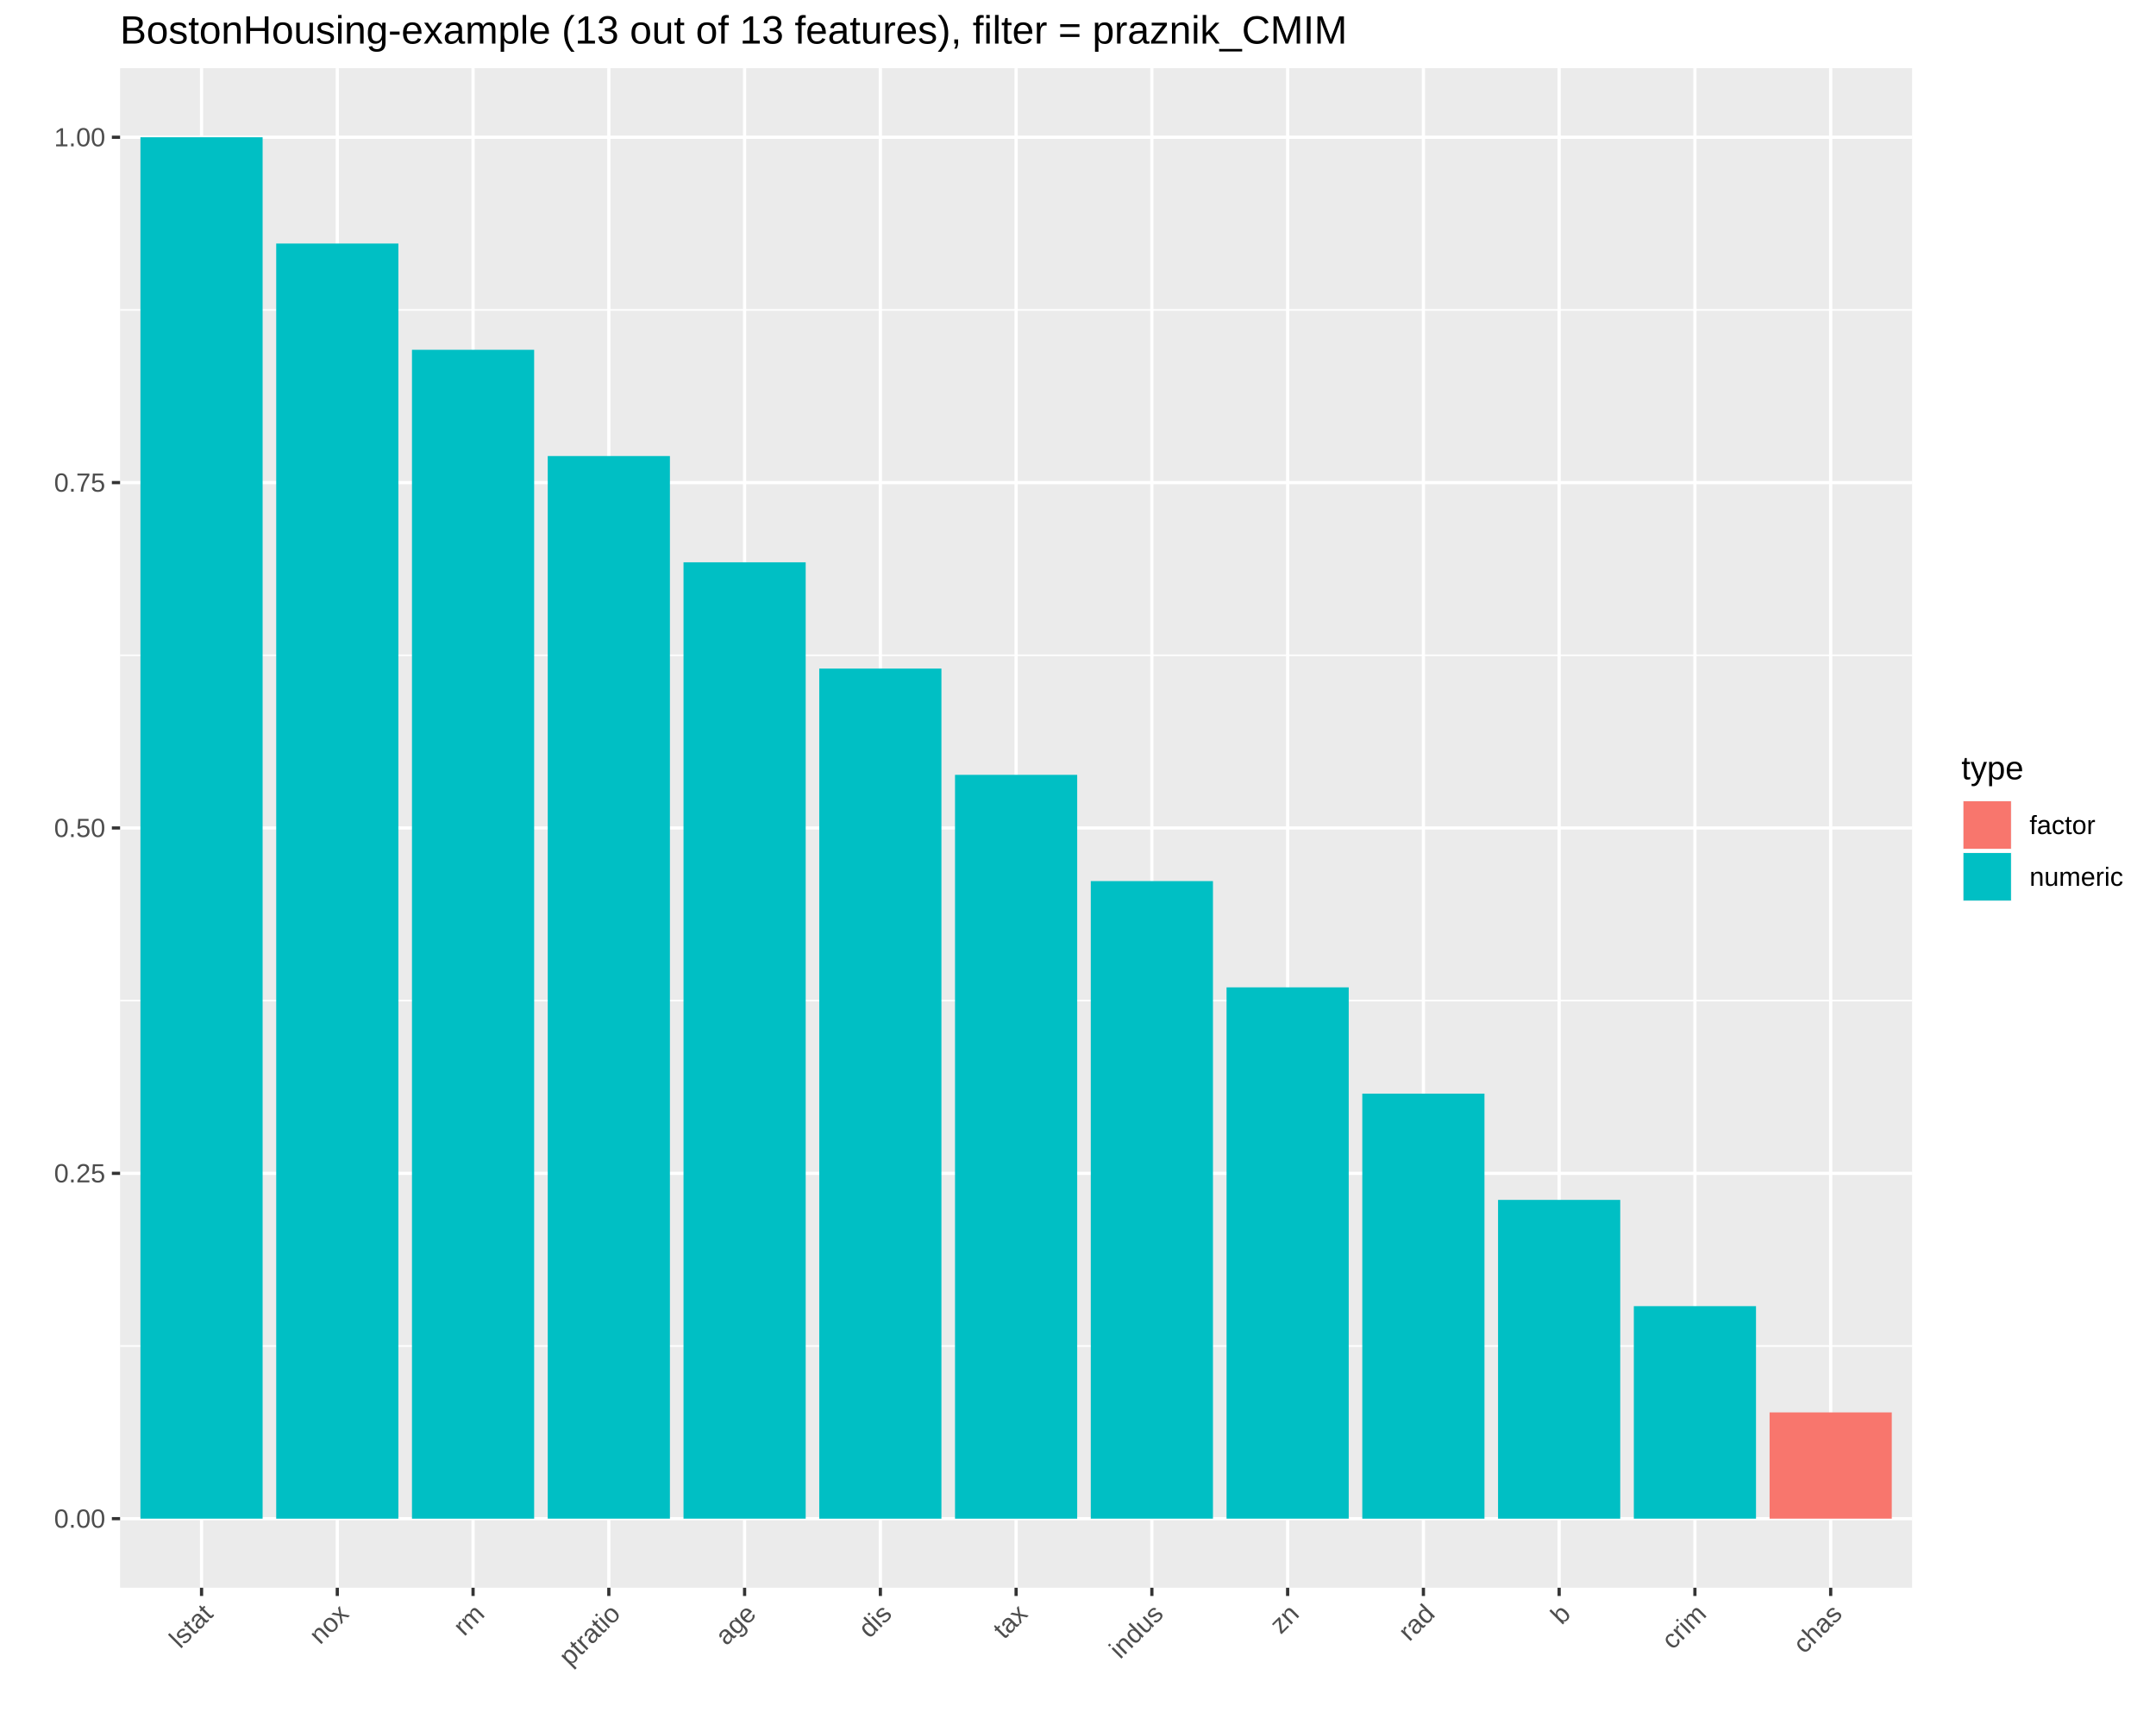
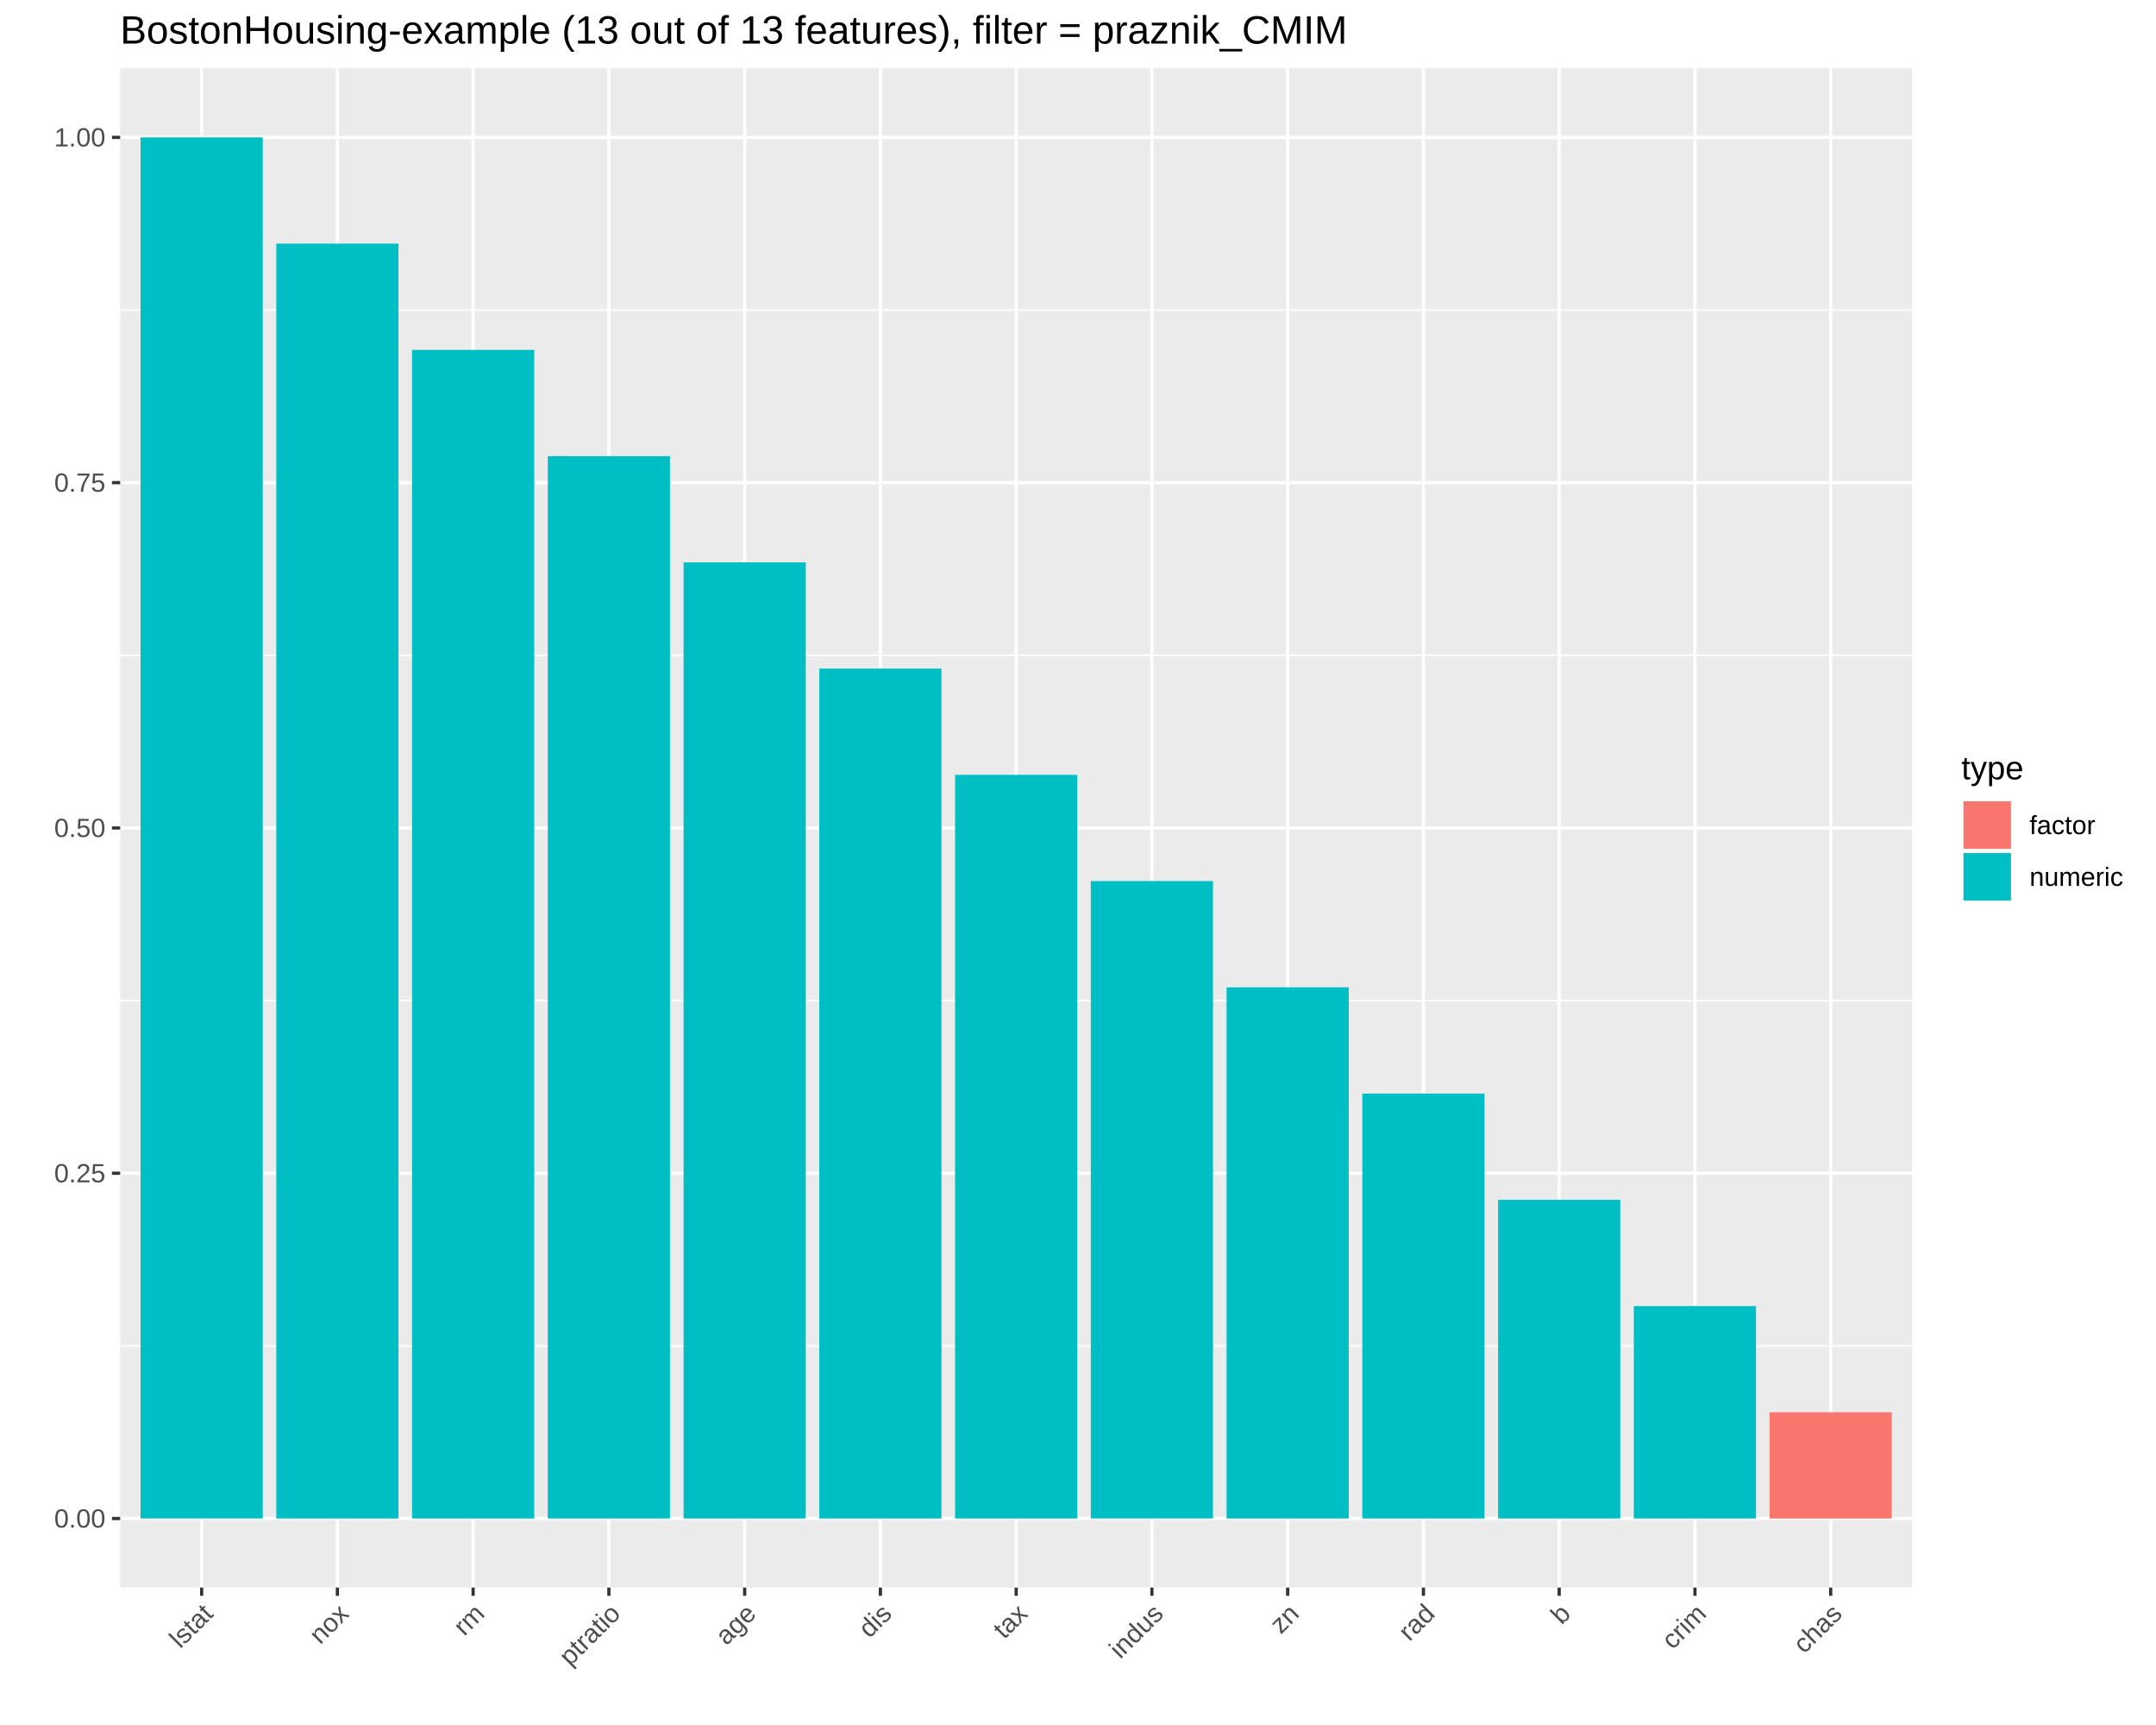
<svg xmlns="http://www.w3.org/2000/svg" viewBox="0 0 720.00 576.00">
  <defs>
    <style type="text/css">
    line, polyline, polygon, path, rect, circle {
      fill: none;
      stroke: #000000;
      stroke-linecap: round;
      stroke-linejoin: round;
      stroke-miterlimit: 10.00;
    }
  </style>
  </defs>
  <rect width="100%" height="100%" style="stroke: none; fill: #FFFFFF;" />
  <rect x="0.00" y="0.00" width="720.00" height="576.00" style="stroke-width: 1.07; stroke: #FFFFFF; fill: #FFFFFF;" />
  <defs>
-     <clipPath id="cpNDAuMTB8NjM4LjU2fDUzMC4xN3wyMi43Nw==">
-       <rect x="40.10" y="22.77" width="598.46" height="507.40" />
+     <clipPath id="cpNDAuMTR8NjM4LjU2fDUzMC4xMnwyMi44MQ==">
+       <rect x="40.14" y="22.81" width="598.42" height="507.30" />
    </clipPath>
  </defs>
-   <rect x="40.10" y="22.77" width="598.46" height="507.40" style="stroke-width: 1.07; stroke: none; fill: #EBEBEB;" clip-path="url(#cpNDAuMTB8NjM4LjU2fDUzMC4xN3wyMi43Nw==)" />
-   <polyline points="40.10,449.45 638.56,449.45 " style="stroke-width: 0.53; stroke: #FFFFFF; stroke-linecap: butt;" clip-path="url(#cpNDAuMTB8NjM4LjU2fDUzMC4xN3wyMi43Nw==)" />
-   <polyline points="40.10,334.13 638.56,334.13 " style="stroke-width: 0.53; stroke: #FFFFFF; stroke-linecap: butt;" clip-path="url(#cpNDAuMTB8NjM4LjU2fDUzMC4xN3wyMi43Nw==)" />
-   <polyline points="40.10,218.81 638.56,218.81 " style="stroke-width: 0.53; stroke: #FFFFFF; stroke-linecap: butt;" clip-path="url(#cpNDAuMTB8NjM4LjU2fDUzMC4xN3wyMi43Nw==)" />
-   <polyline points="40.10,103.49 638.56,103.49 " style="stroke-width: 0.53; stroke: #FFFFFF; stroke-linecap: butt;" clip-path="url(#cpNDAuMTB8NjM4LjU2fDUzMC4xN3wyMi43Nw==)" />
-   <polyline points="40.10,507.10 638.56,507.10 " style="stroke-width: 1.07; stroke: #FFFFFF; stroke-linecap: butt;" clip-path="url(#cpNDAuMTB8NjM4LjU2fDUzMC4xN3wyMi43Nw==)" />
-   <polyline points="40.10,391.79 638.56,391.79 " style="stroke-width: 1.07; stroke: #FFFFFF; stroke-linecap: butt;" clip-path="url(#cpNDAuMTB8NjM4LjU2fDUzMC4xN3wyMi43Nw==)" />
-   <polyline points="40.10,276.47 638.56,276.47 " style="stroke-width: 1.07; stroke: #FFFFFF; stroke-linecap: butt;" clip-path="url(#cpNDAuMTB8NjM4LjU2fDUzMC4xN3wyMi43Nw==)" />
-   <polyline points="40.10,161.15 638.56,161.15 " style="stroke-width: 1.07; stroke: #FFFFFF; stroke-linecap: butt;" clip-path="url(#cpNDAuMTB8NjM4LjU2fDUzMC4xN3wyMi43Nw==)" />
-   <polyline points="40.10,45.83 638.56,45.83 " style="stroke-width: 1.07; stroke: #FFFFFF; stroke-linecap: butt;" clip-path="url(#cpNDAuMTB8NjM4LjU2fDUzMC4xN3wyMi43Nw==)" />
-   <polyline points="67.31,530.17 67.31,22.77 " style="stroke-width: 1.07; stroke: #FFFFFF; stroke-linecap: butt;" clip-path="url(#cpNDAuMTB8NjM4LjU2fDUzMC4xN3wyMi43Nw==)" />
-   <polyline points="112.64,530.17 112.64,22.77 " style="stroke-width: 1.07; stroke: #FFFFFF; stroke-linecap: butt;" clip-path="url(#cpNDAuMTB8NjM4LjU2fDUzMC4xN3wyMi43Nw==)" />
-   <polyline points="157.98,530.17 157.98,22.77 " style="stroke-width: 1.07; stroke: #FFFFFF; stroke-linecap: butt;" clip-path="url(#cpNDAuMTB8NjM4LjU2fDUzMC4xN3wyMi43Nw==)" />
-   <polyline points="203.32,530.17 203.32,22.77 " style="stroke-width: 1.07; stroke: #FFFFFF; stroke-linecap: butt;" clip-path="url(#cpNDAuMTB8NjM4LjU2fDUzMC4xN3wyMi43Nw==)" />
-   <polyline points="248.66,530.17 248.66,22.77 " style="stroke-width: 1.07; stroke: #FFFFFF; stroke-linecap: butt;" clip-path="url(#cpNDAuMTB8NjM4LjU2fDUzMC4xN3wyMi43Nw==)" />
-   <polyline points="294.00,530.17 294.00,22.77 " style="stroke-width: 1.07; stroke: #FFFFFF; stroke-linecap: butt;" clip-path="url(#cpNDAuMTB8NjM4LjU2fDUzMC4xN3wyMi43Nw==)" />
-   <polyline points="339.33,530.17 339.33,22.77 " style="stroke-width: 1.07; stroke: #FFFFFF; stroke-linecap: butt;" clip-path="url(#cpNDAuMTB8NjM4LjU2fDUzMC4xN3wyMi43Nw==)" />
-   <polyline points="384.67,530.17 384.67,22.77 " style="stroke-width: 1.07; stroke: #FFFFFF; stroke-linecap: butt;" clip-path="url(#cpNDAuMTB8NjM4LjU2fDUzMC4xN3wyMi43Nw==)" />
-   <polyline points="430.01,530.17 430.01,22.77 " style="stroke-width: 1.07; stroke: #FFFFFF; stroke-linecap: butt;" clip-path="url(#cpNDAuMTB8NjM4LjU2fDUzMC4xN3wyMi43Nw==)" />
-   <polyline points="475.35,530.17 475.35,22.77 " style="stroke-width: 1.07; stroke: #FFFFFF; stroke-linecap: butt;" clip-path="url(#cpNDAuMTB8NjM4LjU2fDUzMC4xN3wyMi43Nw==)" />
-   <polyline points="520.68,530.17 520.68,22.77 " style="stroke-width: 1.07; stroke: #FFFFFF; stroke-linecap: butt;" clip-path="url(#cpNDAuMTB8NjM4LjU2fDUzMC4xN3wyMi43Nw==)" />
-   <polyline points="566.02,530.17 566.02,22.77 " style="stroke-width: 1.07; stroke: #FFFFFF; stroke-linecap: butt;" clip-path="url(#cpNDAuMTB8NjM4LjU2fDUzMC4xN3wyMi43Nw==)" />
-   <polyline points="611.36,530.17 611.36,22.77 " style="stroke-width: 1.07; stroke: #FFFFFF; stroke-linecap: butt;" clip-path="url(#cpNDAuMTB8NjM4LjU2fDUzMC4xN3wyMi43Nw==)" />
-   <rect x="46.90" y="45.83" width="40.80" height="461.27" style="stroke-width: 1.07; stroke: none; stroke-linecap: square; stroke-linejoin: miter; fill: #00BFC4;" clip-path="url(#cpNDAuMTB8NjM4LjU2fDUzMC4xN3wyMi43Nw==)" />
-   <rect x="92.24" y="81.32" width="40.80" height="425.79" style="stroke-width: 1.07; stroke: none; stroke-linecap: square; stroke-linejoin: miter; fill: #00BFC4;" clip-path="url(#cpNDAuMTB8NjM4LjU2fDUzMC4xN3wyMi43Nw==)" />
-   <rect x="137.58" y="116.80" width="40.80" height="390.31" style="stroke-width: 1.07; stroke: none; stroke-linecap: square; stroke-linejoin: miter; fill: #00BFC4;" clip-path="url(#cpNDAuMTB8NjM4LjU2fDUzMC4xN3wyMi43Nw==)" />
-   <rect x="182.92" y="152.28" width="40.80" height="354.82" style="stroke-width: 1.07; stroke: none; stroke-linecap: square; stroke-linejoin: miter; fill: #00BFC4;" clip-path="url(#cpNDAuMTB8NjM4LjU2fDUzMC4xN3wyMi43Nw==)" />
-   <rect x="228.26" y="187.76" width="40.80" height="319.34" style="stroke-width: 1.07; stroke: none; stroke-linecap: square; stroke-linejoin: miter; fill: #00BFC4;" clip-path="url(#cpNDAuMTB8NjM4LjU2fDUzMC4xN3wyMi43Nw==)" />
-   <rect x="273.59" y="223.25" width="40.80" height="283.86" style="stroke-width: 1.07; stroke: none; stroke-linecap: square; stroke-linejoin: miter; fill: #00BFC4;" clip-path="url(#cpNDAuMTB8NjM4LjU2fDUzMC4xN3wyMi43Nw==)" />
-   <rect x="318.93" y="258.73" width="40.80" height="248.38" style="stroke-width: 1.07; stroke: none; stroke-linecap: square; stroke-linejoin: miter; fill: #00BFC4;" clip-path="url(#cpNDAuMTB8NjM4LjU2fDUzMC4xN3wyMi43Nw==)" />
-   <rect x="364.27" y="294.21" width="40.80" height="212.89" style="stroke-width: 1.07; stroke: none; stroke-linecap: square; stroke-linejoin: miter; fill: #00BFC4;" clip-path="url(#cpNDAuMTB8NjM4LjU2fDUzMC4xN3wyMi43Nw==)" />
-   <rect x="409.61" y="329.69" width="40.80" height="177.41" style="stroke-width: 1.07; stroke: none; stroke-linecap: square; stroke-linejoin: miter; fill: #00BFC4;" clip-path="url(#cpNDAuMTB8NjM4LjU2fDUzMC4xN3wyMi43Nw==)" />
-   <rect x="454.94" y="365.18" width="40.80" height="141.93" style="stroke-width: 1.07; stroke: none; stroke-linecap: square; stroke-linejoin: miter; fill: #00BFC4;" clip-path="url(#cpNDAuMTB8NjM4LjU2fDUzMC4xN3wyMi43Nw==)" />
-   <rect x="500.28" y="400.66" width="40.80" height="106.45" style="stroke-width: 1.07; stroke: none; stroke-linecap: square; stroke-linejoin: miter; fill: #00BFC4;" clip-path="url(#cpNDAuMTB8NjM4LjU2fDUzMC4xN3wyMi43Nw==)" />
-   <rect x="545.62" y="436.14" width="40.80" height="70.96" style="stroke-width: 1.07; stroke: none; stroke-linecap: square; stroke-linejoin: miter; fill: #00BFC4;" clip-path="url(#cpNDAuMTB8NjM4LjU2fDUzMC4xN3wyMi43Nw==)" />
-   <rect x="590.96" y="471.62" width="40.80" height="35.48" style="stroke-width: 1.07; stroke: none; stroke-linecap: square; stroke-linejoin: miter; fill: #F8766D;" clip-path="url(#cpNDAuMTB8NjM4LjU2fDUzMC4xN3wyMi43Nw==)" />
+   <rect x="40.14" y="22.81" width="598.42" height="507.30" style="stroke-width: 1.07; stroke: none; fill: #EBEBEB;" clip-path="url(#cpNDAuMTR8NjM4LjU2fDUzMC4xMnwyMi44MQ==)" />
+   <polyline points="40.14,449.41 638.56,449.41 " style="stroke-width: 0.53; stroke: #FFFFFF; stroke-linecap: butt;" clip-path="url(#cpNDAuMTR8NjM4LjU2fDUzMC4xMnwyMi44MQ==)" />
+   <polyline points="40.14,334.11 638.56,334.11 " style="stroke-width: 0.53; stroke: #FFFFFF; stroke-linecap: butt;" clip-path="url(#cpNDAuMTR8NjM4LjU2fDUzMC4xMnwyMi44MQ==)" />
+   <polyline points="40.14,218.82 638.56,218.82 " style="stroke-width: 0.53; stroke: #FFFFFF; stroke-linecap: butt;" clip-path="url(#cpNDAuMTR8NjM4LjU2fDUzMC4xMnwyMi44MQ==)" />
+   <polyline points="40.14,103.52 638.56,103.52 " style="stroke-width: 0.53; stroke: #FFFFFF; stroke-linecap: butt;" clip-path="url(#cpNDAuMTR8NjM4LjU2fDUzMC4xMnwyMi44MQ==)" />
+   <polyline points="40.14,507.06 638.56,507.06 " style="stroke-width: 1.07; stroke: #FFFFFF; stroke-linecap: butt;" clip-path="url(#cpNDAuMTR8NjM4LjU2fDUzMC4xMnwyMi44MQ==)" />
+   <polyline points="40.14,391.76 638.56,391.76 " style="stroke-width: 1.07; stroke: #FFFFFF; stroke-linecap: butt;" clip-path="url(#cpNDAuMTR8NjM4LjU2fDUzMC4xMnwyMi44MQ==)" />
+   <polyline points="40.14,276.47 638.56,276.47 " style="stroke-width: 1.07; stroke: #FFFFFF; stroke-linecap: butt;" clip-path="url(#cpNDAuMTR8NjM4LjU2fDUzMC4xMnwyMi44MQ==)" />
+   <polyline points="40.14,161.17 638.56,161.17 " style="stroke-width: 1.07; stroke: #FFFFFF; stroke-linecap: butt;" clip-path="url(#cpNDAuMTR8NjM4LjU2fDUzMC4xMnwyMi44MQ==)" />
+   <polyline points="40.14,45.87 638.56,45.87 " style="stroke-width: 1.07; stroke: #FFFFFF; stroke-linecap: butt;" clip-path="url(#cpNDAuMTR8NjM4LjU2fDUzMC4xMnwyMi44MQ==)" />
+   <polyline points="67.34,530.12 67.34,22.81 " style="stroke-width: 1.07; stroke: #FFFFFF; stroke-linecap: butt;" clip-path="url(#cpNDAuMTR8NjM4LjU2fDUzMC4xMnwyMi44MQ==)" />
+   <polyline points="112.67,530.12 112.67,22.81 " style="stroke-width: 1.07; stroke: #FFFFFF; stroke-linecap: butt;" clip-path="url(#cpNDAuMTR8NjM4LjU2fDUzMC4xMnwyMi44MQ==)" />
+   <polyline points="158.01,530.12 158.01,22.81 " style="stroke-width: 1.07; stroke: #FFFFFF; stroke-linecap: butt;" clip-path="url(#cpNDAuMTR8NjM4LjU2fDUzMC4xMnwyMi44MQ==)" />
+   <polyline points="203.34,530.12 203.34,22.81 " style="stroke-width: 1.07; stroke: #FFFFFF; stroke-linecap: butt;" clip-path="url(#cpNDAuMTR8NjM4LjU2fDUzMC4xMnwyMi44MQ==)" />
+   <polyline points="248.68,530.12 248.68,22.81 " style="stroke-width: 1.07; stroke: #FFFFFF; stroke-linecap: butt;" clip-path="url(#cpNDAuMTR8NjM4LjU2fDUzMC4xMnwyMi44MQ==)" />
+   <polyline points="294.01,530.12 294.01,22.81 " style="stroke-width: 1.07; stroke: #FFFFFF; stroke-linecap: butt;" clip-path="url(#cpNDAuMTR8NjM4LjU2fDUzMC4xMnwyMi44MQ==)" />
+   <polyline points="339.35,530.12 339.35,22.81 " style="stroke-width: 1.07; stroke: #FFFFFF; stroke-linecap: butt;" clip-path="url(#cpNDAuMTR8NjM4LjU2fDUzMC4xMnwyMi44MQ==)" />
+   <polyline points="384.68,530.12 384.68,22.81 " style="stroke-width: 1.07; stroke: #FFFFFF; stroke-linecap: butt;" clip-path="url(#cpNDAuMTR8NjM4LjU2fDUzMC4xMnwyMi44MQ==)" />
+   <polyline points="430.02,530.12 430.02,22.81 " style="stroke-width: 1.07; stroke: #FFFFFF; stroke-linecap: butt;" clip-path="url(#cpNDAuMTR8NjM4LjU2fDUzMC4xMnwyMi44MQ==)" />
+   <polyline points="475.36,530.12 475.36,22.81 " style="stroke-width: 1.07; stroke: #FFFFFF; stroke-linecap: butt;" clip-path="url(#cpNDAuMTR8NjM4LjU2fDUzMC4xMnwyMi44MQ==)" />
+   <polyline points="520.69,530.12 520.69,22.81 " style="stroke-width: 1.07; stroke: #FFFFFF; stroke-linecap: butt;" clip-path="url(#cpNDAuMTR8NjM4LjU2fDUzMC4xMnwyMi44MQ==)" />
+   <polyline points="566.03,530.12 566.03,22.81 " style="stroke-width: 1.07; stroke: #FFFFFF; stroke-linecap: butt;" clip-path="url(#cpNDAuMTR8NjM4LjU2fDUzMC4xMnwyMi44MQ==)" />
+   <polyline points="611.36,530.12 611.36,22.81 " style="stroke-width: 1.07; stroke: #FFFFFF; stroke-linecap: butt;" clip-path="url(#cpNDAuMTR8NjM4LjU2fDUzMC4xMnwyMi44MQ==)" />
+   <rect x="46.94" y="45.87" width="40.80" height="461.18" style="stroke-width: 1.07; stroke: none; stroke-linecap: square; stroke-linejoin: miter; fill: #00BFC4;" clip-path="url(#cpNDAuMTR8NjM4LjU2fDUzMC4xMnwyMi44MQ==)" />
+   <rect x="92.27" y="81.35" width="40.80" height="425.71" style="stroke-width: 1.07; stroke: none; stroke-linecap: square; stroke-linejoin: miter; fill: #00BFC4;" clip-path="url(#cpNDAuMTR8NjM4LjU2fDUzMC4xMnwyMi44MQ==)" />
+   <rect x="137.61" y="116.83" width="40.80" height="390.23" style="stroke-width: 1.07; stroke: none; stroke-linecap: square; stroke-linejoin: miter; fill: #00BFC4;" clip-path="url(#cpNDAuMTR8NjM4LjU2fDUzMC4xMnwyMi44MQ==)" />
+   <rect x="182.94" y="152.30" width="40.80" height="354.76" style="stroke-width: 1.07; stroke: none; stroke-linecap: square; stroke-linejoin: miter; fill: #00BFC4;" clip-path="url(#cpNDAuMTR8NjM4LjU2fDUzMC4xMnwyMi44MQ==)" />
+   <rect x="228.28" y="187.78" width="40.80" height="319.28" style="stroke-width: 1.07; stroke: none; stroke-linecap: square; stroke-linejoin: miter; fill: #00BFC4;" clip-path="url(#cpNDAuMTR8NjM4LjU2fDUzMC4xMnwyMi44MQ==)" />
+   <rect x="273.61" y="223.25" width="40.80" height="283.81" style="stroke-width: 1.07; stroke: none; stroke-linecap: square; stroke-linejoin: miter; fill: #00BFC4;" clip-path="url(#cpNDAuMTR8NjM4LjU2fDUzMC4xMnwyMi44MQ==)" />
+   <rect x="318.95" y="258.73" width="40.80" height="248.33" style="stroke-width: 1.07; stroke: none; stroke-linecap: square; stroke-linejoin: miter; fill: #00BFC4;" clip-path="url(#cpNDAuMTR8NjM4LjU2fDUzMC4xMnwyMi44MQ==)" />
+   <rect x="364.28" y="294.20" width="40.80" height="212.85" style="stroke-width: 1.07; stroke: none; stroke-linecap: square; stroke-linejoin: miter; fill: #00BFC4;" clip-path="url(#cpNDAuMTR8NjM4LjU2fDUzMC4xMnwyMi44MQ==)" />
+   <rect x="409.62" y="329.68" width="40.80" height="177.38" style="stroke-width: 1.07; stroke: none; stroke-linecap: square; stroke-linejoin: miter; fill: #00BFC4;" clip-path="url(#cpNDAuMTR8NjM4LjU2fDUzMC4xMnwyMi44MQ==)" />
+   <rect x="454.95" y="365.16" width="40.80" height="141.90" style="stroke-width: 1.07; stroke: none; stroke-linecap: square; stroke-linejoin: miter; fill: #00BFC4;" clip-path="url(#cpNDAuMTR8NjM4LjU2fDUzMC4xMnwyMi44MQ==)" />
+   <rect x="500.29" y="400.63" width="40.80" height="106.43" style="stroke-width: 1.07; stroke: none; stroke-linecap: square; stroke-linejoin: miter; fill: #00BFC4;" clip-path="url(#cpNDAuMTR8NjM4LjU2fDUzMC4xMnwyMi44MQ==)" />
+   <rect x="545.62" y="436.11" width="40.80" height="70.95" style="stroke-width: 1.07; stroke: none; stroke-linecap: square; stroke-linejoin: miter; fill: #00BFC4;" clip-path="url(#cpNDAuMTR8NjM4LjU2fDUzMC4xMnwyMi44MQ==)" />
+   <rect x="590.96" y="471.58" width="40.80" height="35.48" style="stroke-width: 1.07; stroke: none; stroke-linecap: square; stroke-linejoin: miter; fill: #F8766D;" clip-path="url(#cpNDAuMTR8NjM4LjU2fDUzMC4xMnwyMi44MQ==)" />
  <defs>
    <clipPath id="cpMC4wMHw3MjAuMDB8NTc2LjAwfDAuMDA=">
      <rect x="0.00" y="0.00" width="720.00" height="576.00" />
    </clipPath>
  </defs>
  <g clip-path="url(#cpMC4wMHw3MjAuMDB8NTc2LjAwfDAuMDA=)">
-     <text x="18.06" y="510.13" style="font-size: 8.80px; fill: #4D4D4D; font-family: Liberation Sans;" textLength="17.11px" lengthAdjust="spacingAndGlyphs">0.00</text>
+     <text x="18.10" y="510.08" style="font-size: 8.80px; fill: #4D4D4D; font-family: Liberation Sans;" textLength="17.11px" lengthAdjust="spacingAndGlyphs">0.00</text>
  </g>
  <g clip-path="url(#cpMC4wMHw3MjAuMDB8NTc2LjAwfDAuMDA=)">
-     <text x="18.06" y="394.81" style="font-size: 8.80px; fill: #4D4D4D; font-family: Liberation Sans;" textLength="17.11px" lengthAdjust="spacingAndGlyphs">0.25</text>
+     <text x="18.10" y="394.79" style="font-size: 8.80px; fill: #4D4D4D; font-family: Liberation Sans;" textLength="17.11px" lengthAdjust="spacingAndGlyphs">0.25</text>
  </g>
  <g clip-path="url(#cpMC4wMHw3MjAuMDB8NTc2LjAwfDAuMDA=)">
-     <text x="18.06" y="279.49" style="font-size: 8.80px; fill: #4D4D4D; font-family: Liberation Sans;" textLength="17.11px" lengthAdjust="spacingAndGlyphs">0.50</text>
+     <text x="18.10" y="279.49" style="font-size: 8.80px; fill: #4D4D4D; font-family: Liberation Sans;" textLength="17.11px" lengthAdjust="spacingAndGlyphs">0.50</text>
  </g>
  <g clip-path="url(#cpMC4wMHw3MjAuMDB8NTc2LjAwfDAuMDA=)">
-     <text x="18.06" y="164.18" style="font-size: 8.80px; fill: #4D4D4D; font-family: Liberation Sans;" textLength="17.11px" lengthAdjust="spacingAndGlyphs">0.75</text>
+     <text x="18.10" y="164.19" style="font-size: 8.80px; fill: #4D4D4D; font-family: Liberation Sans;" textLength="17.11px" lengthAdjust="spacingAndGlyphs">0.75</text>
  </g>
  <g clip-path="url(#cpMC4wMHw3MjAuMDB8NTc2LjAwfDAuMDA=)">
-     <text x="18.06" y="48.86" style="font-size: 8.80px; fill: #4D4D4D; font-family: Liberation Sans;" textLength="17.11px" lengthAdjust="spacingAndGlyphs">1.00</text>
+     <text x="18.10" y="48.90" style="font-size: 8.80px; fill: #4D4D4D; font-family: Liberation Sans;" textLength="17.11px" lengthAdjust="spacingAndGlyphs">1.00</text>
  </g>
-   <polyline points="37.36,507.10 40.10,507.10 " style="stroke-width: 1.07; stroke: #333333; stroke-linecap: butt;" clip-path="url(#cpMC4wMHw3MjAuMDB8NTc2LjAwfDAuMDA=)" />
-   <polyline points="37.36,391.79 40.10,391.79 " style="stroke-width: 1.07; stroke: #333333; stroke-linecap: butt;" clip-path="url(#cpMC4wMHw3MjAuMDB8NTc2LjAwfDAuMDA=)" />
-   <polyline points="37.36,276.47 40.10,276.47 " style="stroke-width: 1.07; stroke: #333333; stroke-linecap: butt;" clip-path="url(#cpMC4wMHw3MjAuMDB8NTc2LjAwfDAuMDA=)" />
-   <polyline points="37.36,161.15 40.10,161.15 " style="stroke-width: 1.07; stroke: #333333; stroke-linecap: butt;" clip-path="url(#cpMC4wMHw3MjAuMDB8NTc2LjAwfDAuMDA=)" />
-   <polyline points="37.36,45.83 40.10,45.83 " style="stroke-width: 1.07; stroke: #333333; stroke-linecap: butt;" clip-path="url(#cpMC4wMHw3MjAuMDB8NTc2LjAwfDAuMDA=)" />
-   <polyline points="67.31,532.91 67.31,530.17 " style="stroke-width: 1.07; stroke: #333333; stroke-linecap: butt;" clip-path="url(#cpMC4wMHw3MjAuMDB8NTc2LjAwfDAuMDA=)" />
-   <polyline points="112.64,532.91 112.64,530.17 " style="stroke-width: 1.07; stroke: #333333; stroke-linecap: butt;" clip-path="url(#cpMC4wMHw3MjAuMDB8NTc2LjAwfDAuMDA=)" />
-   <polyline points="157.98,532.91 157.98,530.17 " style="stroke-width: 1.07; stroke: #333333; stroke-linecap: butt;" clip-path="url(#cpMC4wMHw3MjAuMDB8NTc2LjAwfDAuMDA=)" />
-   <polyline points="203.32,532.91 203.32,530.17 " style="stroke-width: 1.07; stroke: #333333; stroke-linecap: butt;" clip-path="url(#cpMC4wMHw3MjAuMDB8NTc2LjAwfDAuMDA=)" />
-   <polyline points="248.66,532.91 248.66,530.17 " style="stroke-width: 1.07; stroke: #333333; stroke-linecap: butt;" clip-path="url(#cpMC4wMHw3MjAuMDB8NTc2LjAwfDAuMDA=)" />
-   <polyline points="294.00,532.91 294.00,530.17 " style="stroke-width: 1.07; stroke: #333333; stroke-linecap: butt;" clip-path="url(#cpMC4wMHw3MjAuMDB8NTc2LjAwfDAuMDA=)" />
-   <polyline points="339.33,532.91 339.33,530.17 " style="stroke-width: 1.07; stroke: #333333; stroke-linecap: butt;" clip-path="url(#cpMC4wMHw3MjAuMDB8NTc2LjAwfDAuMDA=)" />
-   <polyline points="384.67,532.91 384.67,530.17 " style="stroke-width: 1.07; stroke: #333333; stroke-linecap: butt;" clip-path="url(#cpMC4wMHw3MjAuMDB8NTc2LjAwfDAuMDA=)" />
-   <polyline points="430.01,532.91 430.01,530.17 " style="stroke-width: 1.07; stroke: #333333; stroke-linecap: butt;" clip-path="url(#cpMC4wMHw3MjAuMDB8NTc2LjAwfDAuMDA=)" />
-   <polyline points="475.35,532.91 475.35,530.17 " style="stroke-width: 1.07; stroke: #333333; stroke-linecap: butt;" clip-path="url(#cpMC4wMHw3MjAuMDB8NTc2LjAwfDAuMDA=)" />
-   <polyline points="520.68,532.91 520.68,530.17 " style="stroke-width: 1.07; stroke: #333333; stroke-linecap: butt;" clip-path="url(#cpMC4wMHw3MjAuMDB8NTc2LjAwfDAuMDA=)" />
-   <polyline points="566.02,532.91 566.02,530.17 " style="stroke-width: 1.07; stroke: #333333; stroke-linecap: butt;" clip-path="url(#cpMC4wMHw3MjAuMDB8NTc2LjAwfDAuMDA=)" />
-   <polyline points="611.36,532.91 611.36,530.17 " style="stroke-width: 1.07; stroke: #333333; stroke-linecap: butt;" clip-path="url(#cpMC4wMHw3MjAuMDB8NTc2LjAwfDAuMDA=)" />
+   <polyline points="37.40,507.06 40.14,507.06 " style="stroke-width: 1.07; stroke: #333333; stroke-linecap: butt;" clip-path="url(#cpMC4wMHw3MjAuMDB8NTc2LjAwfDAuMDA=)" />
+   <polyline points="37.40,391.76 40.14,391.76 " style="stroke-width: 1.07; stroke: #333333; stroke-linecap: butt;" clip-path="url(#cpMC4wMHw3MjAuMDB8NTc2LjAwfDAuMDA=)" />
+   <polyline points="37.40,276.47 40.14,276.47 " style="stroke-width: 1.07; stroke: #333333; stroke-linecap: butt;" clip-path="url(#cpMC4wMHw3MjAuMDB8NTc2LjAwfDAuMDA=)" />
+   <polyline points="37.40,161.17 40.14,161.17 " style="stroke-width: 1.07; stroke: #333333; stroke-linecap: butt;" clip-path="url(#cpMC4wMHw3MjAuMDB8NTc2LjAwfDAuMDA=)" />
+   <polyline points="37.40,45.87 40.14,45.87 " style="stroke-width: 1.07; stroke: #333333; stroke-linecap: butt;" clip-path="url(#cpMC4wMHw3MjAuMDB8NTc2LjAwfDAuMDA=)" />
+   <polyline points="67.34,532.86 67.34,530.12 " style="stroke-width: 1.07; stroke: #333333; stroke-linecap: butt;" clip-path="url(#cpMC4wMHw3MjAuMDB8NTc2LjAwfDAuMDA=)" />
+   <polyline points="112.67,532.86 112.67,530.12 " style="stroke-width: 1.07; stroke: #333333; stroke-linecap: butt;" clip-path="url(#cpMC4wMHw3MjAuMDB8NTc2LjAwfDAuMDA=)" />
+   <polyline points="158.01,532.86 158.01,530.12 " style="stroke-width: 1.07; stroke: #333333; stroke-linecap: butt;" clip-path="url(#cpMC4wMHw3MjAuMDB8NTc2LjAwfDAuMDA=)" />
+   <polyline points="203.34,532.86 203.34,530.12 " style="stroke-width: 1.07; stroke: #333333; stroke-linecap: butt;" clip-path="url(#cpMC4wMHw3MjAuMDB8NTc2LjAwfDAuMDA=)" />
+   <polyline points="248.68,532.86 248.68,530.12 " style="stroke-width: 1.07; stroke: #333333; stroke-linecap: butt;" clip-path="url(#cpMC4wMHw3MjAuMDB8NTc2LjAwfDAuMDA=)" />
+   <polyline points="294.01,532.86 294.01,530.12 " style="stroke-width: 1.07; stroke: #333333; stroke-linecap: butt;" clip-path="url(#cpMC4wMHw3MjAuMDB8NTc2LjAwfDAuMDA=)" />
+   <polyline points="339.35,532.86 339.35,530.12 " style="stroke-width: 1.07; stroke: #333333; stroke-linecap: butt;" clip-path="url(#cpMC4wMHw3MjAuMDB8NTc2LjAwfDAuMDA=)" />
+   <polyline points="384.68,532.86 384.68,530.12 " style="stroke-width: 1.07; stroke: #333333; stroke-linecap: butt;" clip-path="url(#cpMC4wMHw3MjAuMDB8NTc2LjAwfDAuMDA=)" />
+   <polyline points="430.02,532.86 430.02,530.12 " style="stroke-width: 1.07; stroke: #333333; stroke-linecap: butt;" clip-path="url(#cpMC4wMHw3MjAuMDB8NTc2LjAwfDAuMDA=)" />
+   <polyline points="475.36,532.86 475.36,530.12 " style="stroke-width: 1.07; stroke: #333333; stroke-linecap: butt;" clip-path="url(#cpMC4wMHw3MjAuMDB8NTc2LjAwfDAuMDA=)" />
+   <polyline points="520.69,532.86 520.69,530.12 " style="stroke-width: 1.07; stroke: #333333; stroke-linecap: butt;" clip-path="url(#cpMC4wMHw3MjAuMDB8NTc2LjAwfDAuMDA=)" />
+   <polyline points="566.03,532.86 566.03,530.12 " style="stroke-width: 1.07; stroke: #333333; stroke-linecap: butt;" clip-path="url(#cpMC4wMHw3MjAuMDB8NTc2LjAwfDAuMDA=)" />
+   <polyline points="611.36,532.86 611.36,530.12 " style="stroke-width: 1.07; stroke: #333333; stroke-linecap: butt;" clip-path="url(#cpMC4wMHw3MjAuMDB8NTc2LjAwfDAuMDA=)" />
  <g clip-path="url(#cpMC4wMHw3MjAuMDB8NTc2LjAwfDAuMDA=)">
-     <text transform="translate(60.18,550.78) rotate(-45)" style="font-size: 8.80px; fill: #4D4D4D; font-family: Liberation Sans;" textLength="16.12px" lengthAdjust="spacingAndGlyphs">lstat</text>
+     <text transform="translate(60.21,550.73) rotate(-45)" style="font-size: 8.80px; fill: #4D4D4D; font-family: Liberation Sans;" textLength="16.12px" lengthAdjust="spacingAndGlyphs">lstat</text>
  </g>
  <g clip-path="url(#cpMC4wMHw3MjAuMDB8NTc2LjAwfDAuMDA=)">
-     <text transform="translate(106.89,549.41) rotate(-45)" style="font-size: 8.80px; fill: #4D4D4D; font-family: Liberation Sans;" textLength="14.19px" lengthAdjust="spacingAndGlyphs">nox</text>
+     <text transform="translate(106.92,549.36) rotate(-45)" style="font-size: 8.80px; fill: #4D4D4D; font-family: Liberation Sans;" textLength="14.19px" lengthAdjust="spacingAndGlyphs">nox</text>
  </g>
  <g clip-path="url(#cpMC4wMHw3MjAuMDB8NTc2LjAwfDAuMDA=)">
-     <text transform="translate(155.01,546.62) rotate(-45)" style="font-size: 8.80px; fill: #4D4D4D; font-family: Liberation Sans;" textLength="10.25px" lengthAdjust="spacingAndGlyphs">rm</text>
+     <text transform="translate(155.04,546.57) rotate(-45)" style="font-size: 8.80px; fill: #4D4D4D; font-family: Liberation Sans;" textLength="10.25px" lengthAdjust="spacingAndGlyphs">rm</text>
  </g>
  <g clip-path="url(#cpMC4wMHw3MjAuMDB8NTc2LjAwfDAuMDA=)">
-     <text transform="translate(190.33,556.64) rotate(-45)" style="font-size: 8.80px; fill: #4D4D4D; font-family: Liberation Sans;" textLength="24.42px" lengthAdjust="spacingAndGlyphs">ptratio</text>
+     <text transform="translate(190.35,556.59) rotate(-45)" style="font-size: 8.80px; fill: #4D4D4D; font-family: Liberation Sans;" textLength="24.42px" lengthAdjust="spacingAndGlyphs">ptratio</text>
  </g>
  <g clip-path="url(#cpMC4wMHw3MjAuMDB8NTc2LjAwfDAuMDA=)">
-     <text transform="translate(242.56,549.75) rotate(-45)" style="font-size: 8.80px; fill: #4D4D4D; font-family: Liberation Sans;" textLength="14.67px" lengthAdjust="spacingAndGlyphs">age</text>
+     <text transform="translate(242.58,549.70) rotate(-45)" style="font-size: 8.80px; fill: #4D4D4D; font-family: Liberation Sans;" textLength="14.67px" lengthAdjust="spacingAndGlyphs">age</text>
  </g>
  <g clip-path="url(#cpMC4wMHw3MjAuMDB8NTc2LjAwfDAuMDA=)">
-     <text transform="translate(290.32,547.33) rotate(-45)" style="font-size: 8.80px; fill: #4D4D4D; font-family: Liberation Sans;" textLength="11.25px" lengthAdjust="spacingAndGlyphs">dis</text>
+     <text transform="translate(290.34,547.28) rotate(-45)" style="font-size: 8.80px; fill: #4D4D4D; font-family: Liberation Sans;" textLength="11.25px" lengthAdjust="spacingAndGlyphs">dis</text>
  </g>
  <g clip-path="url(#cpMC4wMHw3MjAuMDB8NTc2LjAwfDAuMDA=)">
-     <text transform="translate(335.31,547.67) rotate(-45)" style="font-size: 8.80px; fill: #4D4D4D; font-family: Liberation Sans;" textLength="11.73px" lengthAdjust="spacingAndGlyphs">tax</text>
+     <text transform="translate(335.33,547.62) rotate(-45)" style="font-size: 8.80px; fill: #4D4D4D; font-family: Liberation Sans;" textLength="11.73px" lengthAdjust="spacingAndGlyphs">tax</text>
  </g>
  <g clip-path="url(#cpMC4wMHw3MjAuMDB8NTc2LjAwfDAuMDA=)">
-     <text transform="translate(374.08,554.25) rotate(-45)" style="font-size: 8.80px; fill: #4D4D4D; font-family: Liberation Sans;" textLength="21.03px" lengthAdjust="spacingAndGlyphs">indus</text>
+     <text transform="translate(374.09,554.20) rotate(-45)" style="font-size: 8.80px; fill: #4D4D4D; font-family: Liberation Sans;" textLength="21.03px" lengthAdjust="spacingAndGlyphs">indus</text>
  </g>
  <g clip-path="url(#cpMC4wMHw3MjAuMDB8NTc2LjAwfDAuMDA=)">
-     <text transform="translate(427.71,545.95) rotate(-45)" style="font-size: 8.80px; fill: #4D4D4D; font-family: Liberation Sans;" textLength="9.30px" lengthAdjust="spacingAndGlyphs">zn</text>
+     <text transform="translate(427.72,545.90) rotate(-45)" style="font-size: 8.80px; fill: #4D4D4D; font-family: Liberation Sans;" textLength="9.30px" lengthAdjust="spacingAndGlyphs">zn</text>
  </g>
  <g clip-path="url(#cpMC4wMHw3MjAuMDB8NTc2LjAwfDAuMDA=)">
-     <text transform="translate(470.64,548.36) rotate(-45)" style="font-size: 8.80px; fill: #4D4D4D; font-family: Liberation Sans;" textLength="12.70px" lengthAdjust="spacingAndGlyphs">rad</text>
+     <text transform="translate(470.65,548.31) rotate(-45)" style="font-size: 8.80px; fill: #4D4D4D; font-family: Liberation Sans;" textLength="12.70px" lengthAdjust="spacingAndGlyphs">rad</text>
  </g>
  <g clip-path="url(#cpMC4wMHw3MjAuMDB8NTc2LjAwfDAuMDA=)">
-     <text transform="translate(521.50,542.83) rotate(-45)" style="font-size: 8.80px; fill: #4D4D4D; font-family: Liberation Sans;" textLength="4.89px" lengthAdjust="spacingAndGlyphs">b</text>
+     <text transform="translate(521.51,542.78) rotate(-45)" style="font-size: 8.80px; fill: #4D4D4D; font-family: Liberation Sans;" textLength="4.89px" lengthAdjust="spacingAndGlyphs">b</text>
  </g>
  <g clip-path="url(#cpMC4wMHw3MjAuMDB8NTc2LjAwfDAuMDA=)">
-     <text transform="translate(558.55,551.12) rotate(-45)" style="font-size: 8.80px; fill: #4D4D4D; font-family: Liberation Sans;" textLength="16.61px" lengthAdjust="spacingAndGlyphs">crim</text>
+     <text transform="translate(558.56,551.07) rotate(-45)" style="font-size: 8.80px; fill: #4D4D4D; font-family: Liberation Sans;" textLength="16.61px" lengthAdjust="spacingAndGlyphs">crim</text>
  </g>
  <g clip-path="url(#cpMC4wMHw3MjAuMDB8NTc2LjAwfDAuMDA=)">
-     <text transform="translate(602.49,552.52) rotate(-45)" style="font-size: 8.80px; fill: #4D4D4D; font-family: Liberation Sans;" textLength="18.59px" lengthAdjust="spacingAndGlyphs">chas</text>
+     <text transform="translate(602.49,552.47) rotate(-45)" style="font-size: 8.80px; fill: #4D4D4D; font-family: Liberation Sans;" textLength="18.59px" lengthAdjust="spacingAndGlyphs">chas</text>
  </g>
-   <rect x="649.52" y="246.05" width="65.00" height="60.84" style="stroke-width: 1.07; stroke: none; fill: #FFFFFF;" clip-path="url(#cpMC4wMHw3MjAuMDB8NTc2LjAwfDAuMDA=)" />
+   <rect x="649.52" y="246.03" width="65.00" height="60.88" style="stroke-width: 1.07; stroke: none; fill: #FFFFFF;" clip-path="url(#cpMC4wMHw3MjAuMDB8NTc2LjAwfDAuMDA=)" />
  <g clip-path="url(#cpMC4wMHw3MjAuMDB8NTc2LjAwfDAuMDA=)">
    <text x="655.00" y="260.23" style="font-size: 11.00px; font-family: Liberation Sans;" textLength="20.81px" lengthAdjust="spacingAndGlyphs">type</text>
  </g>
-   <rect x="655.00" y="266.85" width="17.28" height="17.28" style="stroke-width: 1.07; stroke: #FFFFFF; fill: #F2F2F2;" clip-path="url(#cpMC4wMHw3MjAuMDB8NTc2LjAwfDAuMDA=)" />
-   <rect x="655.71" y="267.56" width="15.86" height="15.86" style="stroke-width: 1.07; stroke: none; stroke-linecap: square; stroke-linejoin: miter; fill: #F8766D;" clip-path="url(#cpMC4wMHw3MjAuMDB8NTc2LjAwfDAuMDA=)" />
-   <rect x="655.00" y="284.13" width="17.28" height="17.28" style="stroke-width: 1.07; stroke: #FFFFFF; fill: #F2F2F2;" clip-path="url(#cpMC4wMHw3MjAuMDB8NTc2LjAwfDAuMDA=)" />
-   <rect x="655.71" y="284.84" width="15.86" height="15.86" style="stroke-width: 1.07; stroke: none; stroke-linecap: square; stroke-linejoin: miter; fill: #00BFC4;" clip-path="url(#cpMC4wMHw3MjAuMDB8NTc2LjAwfDAuMDA=)" />
+   <rect x="655.00" y="266.86" width="17.28" height="17.28" style="stroke-width: 1.07; stroke: #FFFFFF; fill: #F2F2F2;" clip-path="url(#cpMC4wMHw3MjAuMDB8NTc2LjAwfDAuMDA=)" />
+   <rect x="655.71" y="267.57" width="15.86" height="15.86" style="stroke-width: 1.07; stroke: none; stroke-linecap: square; stroke-linejoin: miter; fill: #F8766D;" clip-path="url(#cpMC4wMHw3MjAuMDB8NTc2LjAwfDAuMDA=)" />
+   <rect x="655.00" y="284.14" width="17.28" height="17.28" style="stroke-width: 1.07; stroke: #FFFFFF; fill: #F2F2F2;" clip-path="url(#cpMC4wMHw3MjAuMDB8NTc2LjAwfDAuMDA=)" />
+   <rect x="655.71" y="284.85" width="15.86" height="15.86" style="stroke-width: 1.07; stroke: none; stroke-linecap: square; stroke-linejoin: miter; fill: #00BFC4;" clip-path="url(#cpMC4wMHw3MjAuMDB8NTc2LjAwfDAuMDA=)" />
  <g clip-path="url(#cpMC4wMHw3MjAuMDB8NTc2LjAwfDAuMDA=)">
-     <text x="677.76" y="278.51" style="font-size: 8.80px; font-family: Liberation Sans;" textLength="21.98px" lengthAdjust="spacingAndGlyphs">factor</text>
+     <text x="677.76" y="278.53" style="font-size: 8.80px; font-family: Liberation Sans;" textLength="21.98px" lengthAdjust="spacingAndGlyphs">factor</text>
  </g>
  <g clip-path="url(#cpMC4wMHw3MjAuMDB8NTc2LjAwfDAuMDA=)">
-     <text x="677.76" y="295.79" style="font-size: 8.80px; font-family: Liberation Sans;" textLength="31.28px" lengthAdjust="spacingAndGlyphs">numeric</text>
+     <text x="677.76" y="295.81" style="font-size: 8.80px; font-family: Liberation Sans;" textLength="31.28px" lengthAdjust="spacingAndGlyphs">numeric</text>
  </g>
  <g clip-path="url(#cpMC4wMHw3MjAuMDB8NTc2LjAwfDAuMDA=)">
-     <text x="40.10" y="14.56" style="font-size: 13.20px; font-family: Liberation Sans;" textLength="409.12px" lengthAdjust="spacingAndGlyphs">BostonHousing-example (13 out of 13 features), filter = praznik_CMIM</text>
+     <text x="40.14" y="14.56" style="font-size: 13.20px; font-family: Liberation Sans;" textLength="409.12px" lengthAdjust="spacingAndGlyphs">BostonHousing-example (13 out of 13 features), filter = praznik_CMIM</text>
  </g>
</svg>
